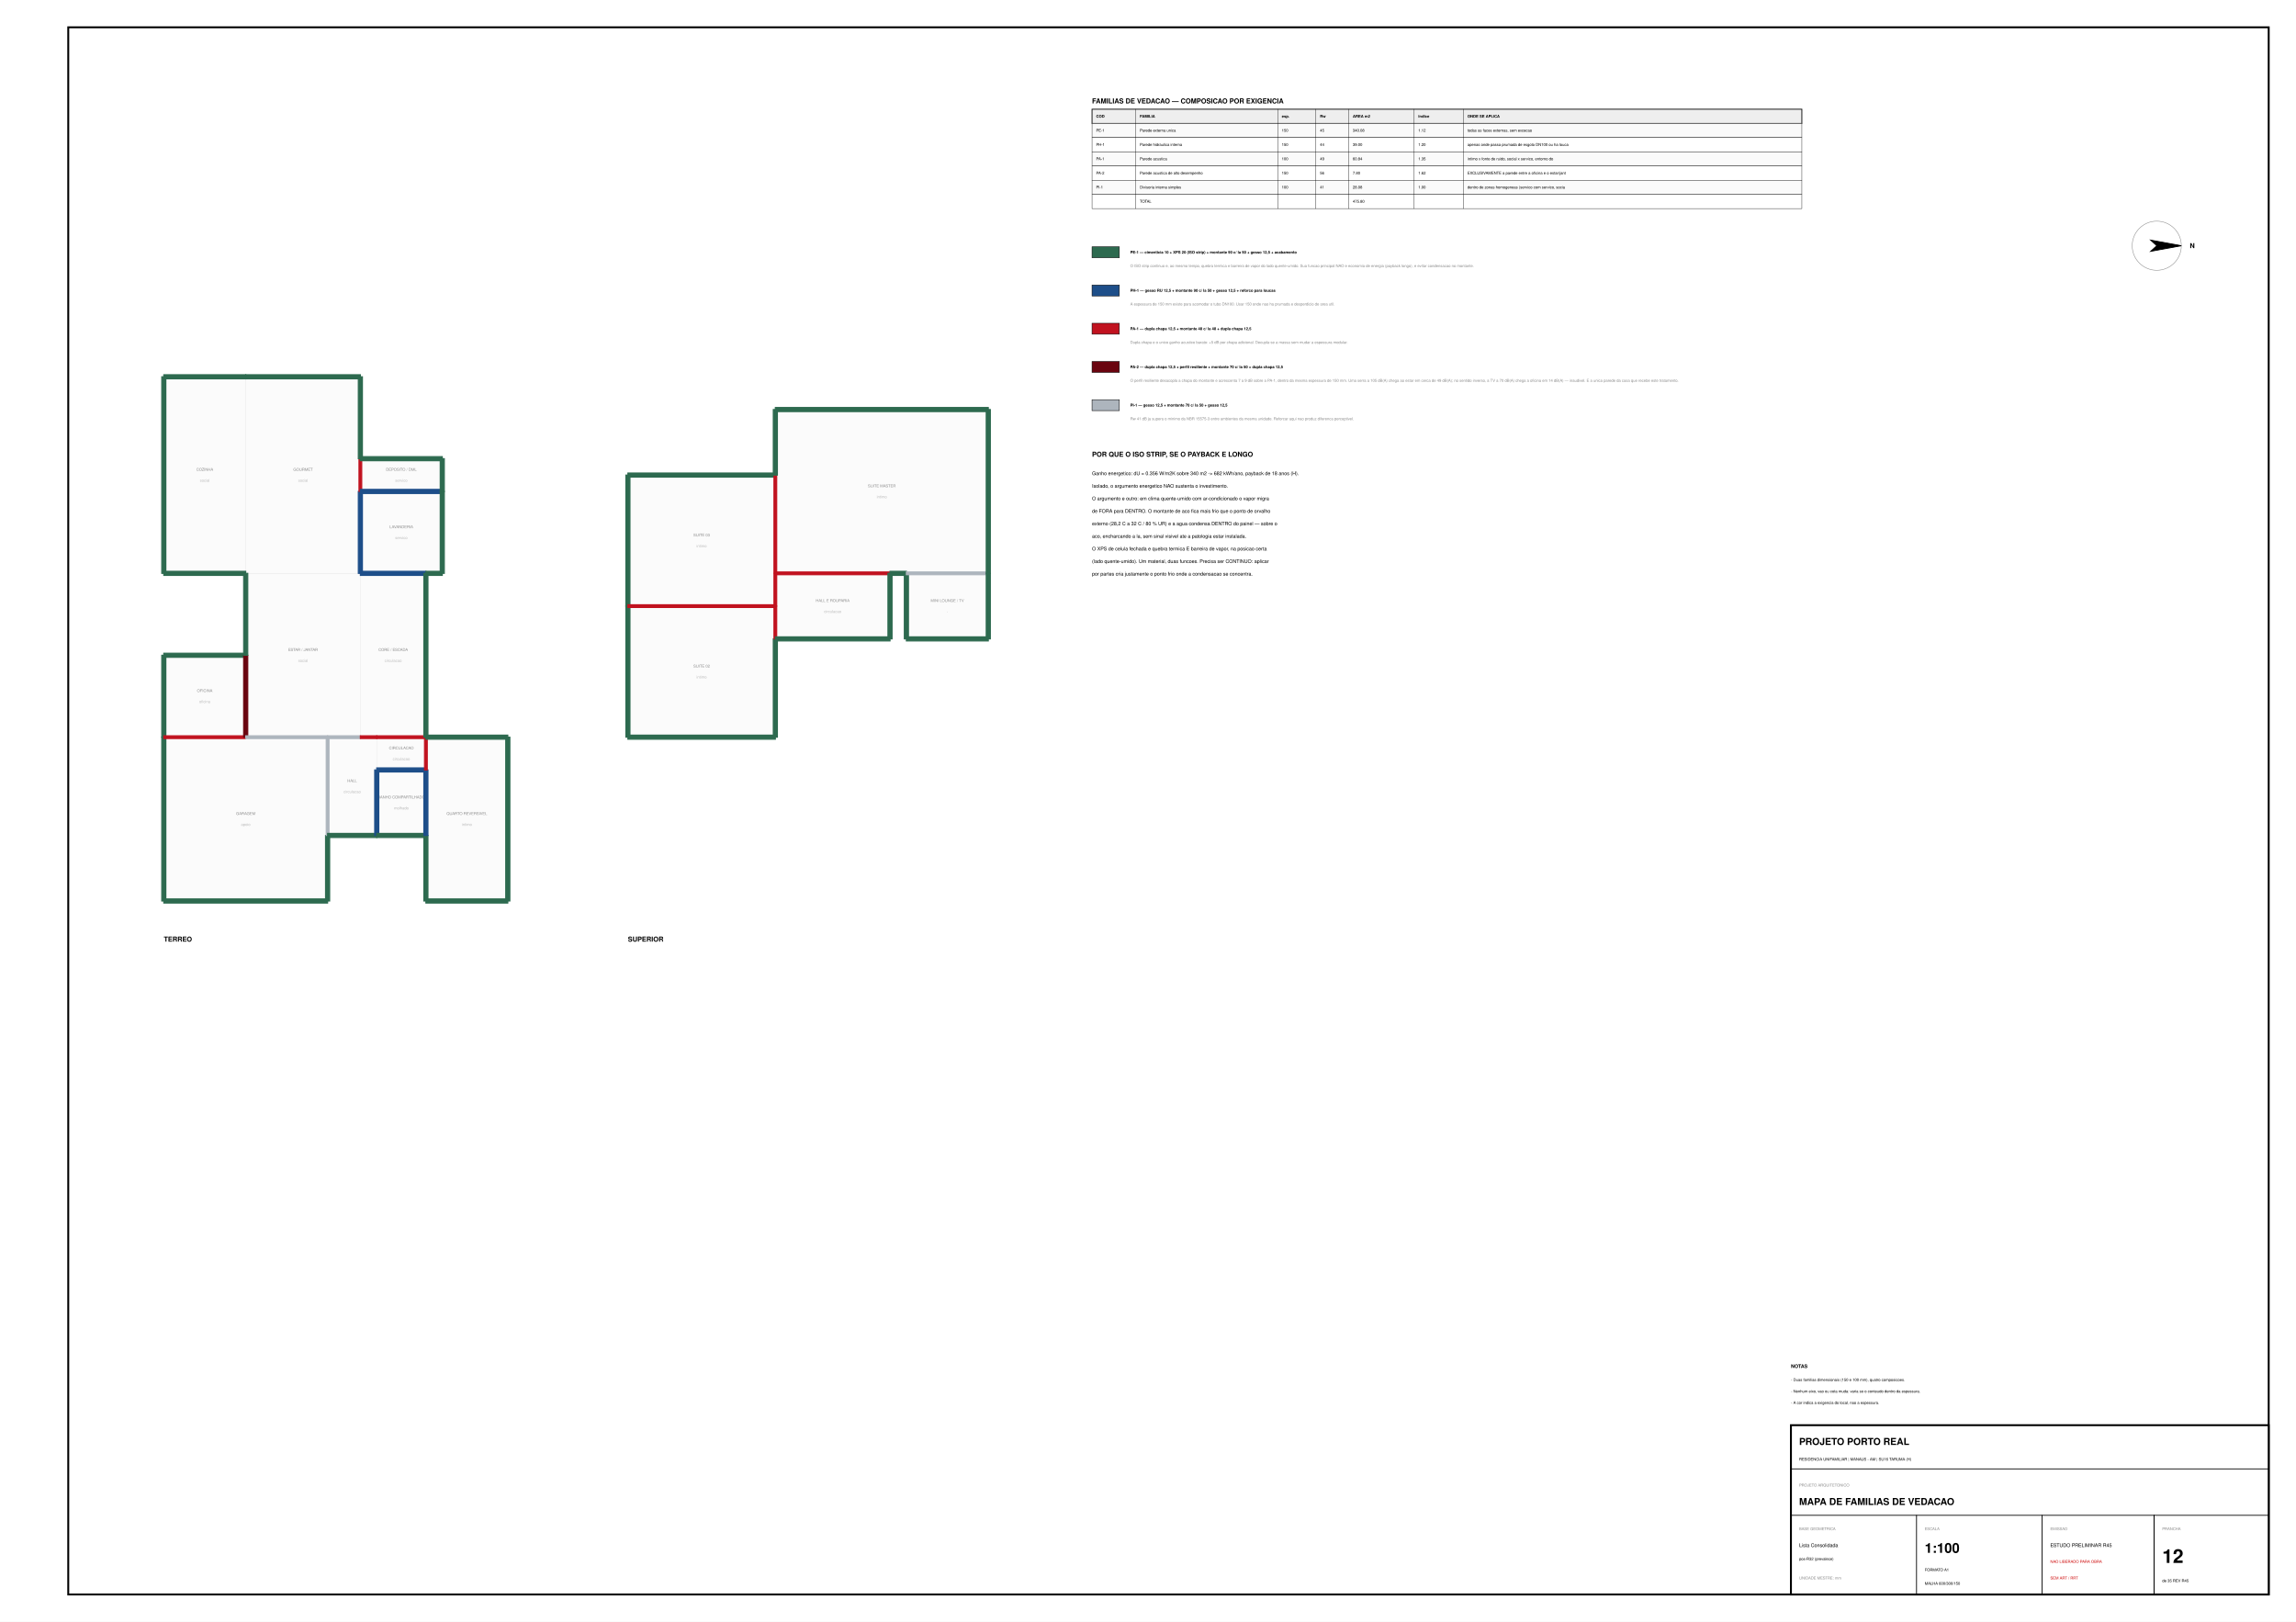
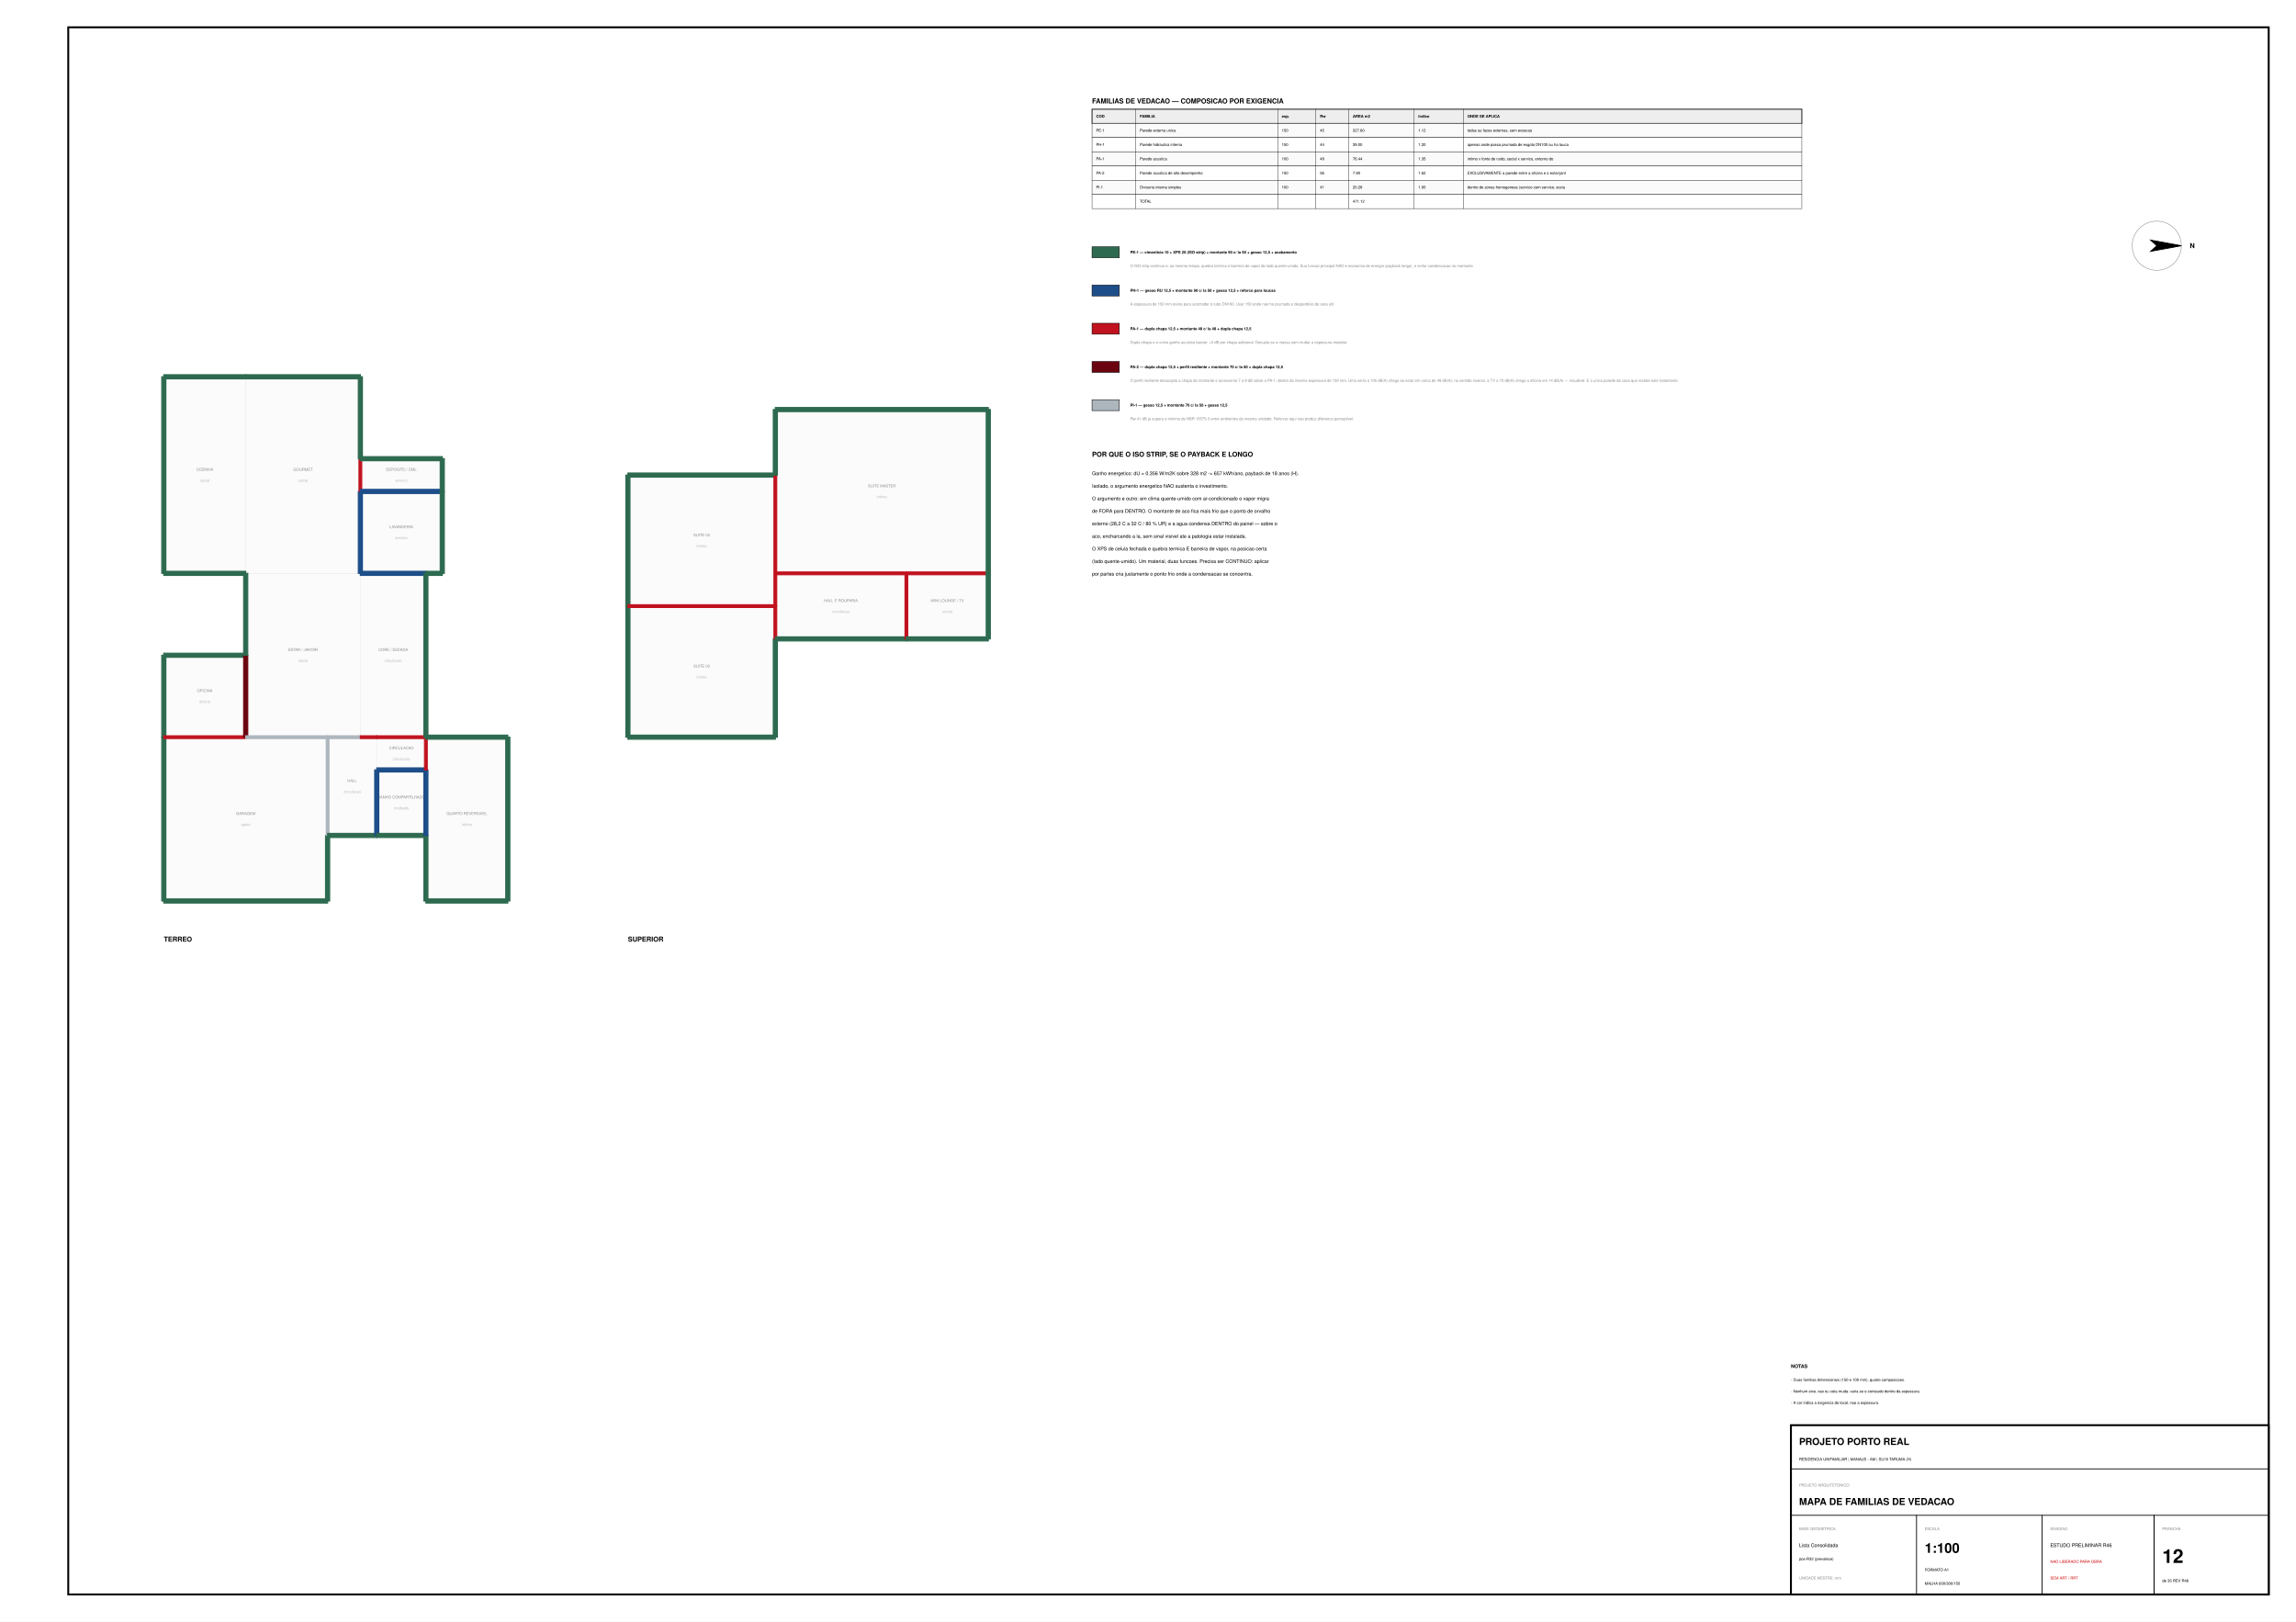
<svg xmlns="http://www.w3.org/2000/svg" version="1.1" width="841mm" height="594mm" viewBox="0 0 841 594">
  <rect width="841" height="594" fill="#ffffff" />
  <defs>
    <clipPath id="rec1">
      <rect x="25.00" y="10.00" width="806.00" height="574.00" />
    </clipPath>
  </defs>
  <g data-tipo="moldura">
    <rect x="25.0" y="10" width="806.00" height="574.00" fill="none" stroke="#000" stroke-width="0.7" />
  </g>
-   <g data-tipo="carimbo" data-cod="12" data-rev="R45">
+   <g data-tipo="carimbo" data-cod="12" data-rev="R46">
    <polygon points="656.000,522.000 831.000,522.000 831.000,584.000 656.000,584.000" stroke="#000000" stroke-width="0.7" fill="#fff" stroke-linejoin="miter" />
    <text x="659.000" y="528.000" font-family="Helvetica, Arial, sans-serif" font-size="3.50" font-weight="bold" fill="#000000" text-anchor="start" dominant-baseline="middle">PROJETO PORTO REAL</text>
    <text x="659.000" y="534.500" font-family="Helvetica, Arial, sans-serif" font-size="1.40" font-weight="normal" fill="#000000" text-anchor="start" dominant-baseline="middle">RESIDENCIA UNIFAMILIAR  |  MANAUS - AM  |  SU16 TARUMA (H)</text>
    <line x1="656.000" y1="538.000" x2="831.000" y2="538.000" stroke="#000000" stroke-width="0.3" fill="none" stroke-linecap="round" />
    <text x="659.000" y="544.000" font-family="Helvetica, Arial, sans-serif" font-size="1.40" font-weight="normal" fill="#8a8a8a" text-anchor="start" dominant-baseline="middle">PROJETO ARQUITETONICO</text>
    <text x="659.000" y="550.000" font-family="Helvetica, Arial, sans-serif" font-size="3.50" font-weight="bold" fill="#000000" text-anchor="start" dominant-baseline="middle">MAPA DE FAMILIAS DE VEDACAO</text>
    <line x1="656.000" y1="555.000" x2="831.000" y2="555.000" stroke="#000000" stroke-width="0.3" fill="none" stroke-linecap="round" />
    <line x1="702.000" y1="555.000" x2="702.000" y2="584.000" stroke="#000000" stroke-width="0.3" fill="none" stroke-linecap="round" />
    <line x1="748.000" y1="555.000" x2="748.000" y2="584.000" stroke="#000000" stroke-width="0.3" fill="none" stroke-linecap="round" />
    <line x1="789.000" y1="555.000" x2="789.000" y2="584.000" stroke="#000000" stroke-width="0.3" fill="none" stroke-linecap="round" />
    <line x1="789.000" y1="555.000" x2="789.000" y2="584.000" stroke="#000000" stroke-width="0.3" fill="none" stroke-linecap="round" />
    <text x="659.000" y="560.000" font-family="Helvetica, Arial, sans-serif" font-size="1.40" font-weight="normal" fill="#8a8a8a" text-anchor="start" dominant-baseline="middle">BASE GEOMETRICA</text>
    <text x="659.000" y="566.000" font-family="Helvetica, Arial, sans-serif" font-size="1.80" font-weight="normal" fill="#000000" text-anchor="start" dominant-baseline="middle">Lista Consolidada</text>
    <text x="659.000" y="571.000" font-family="Helvetica, Arial, sans-serif" font-size="1.40" font-weight="normal" fill="#000000" text-anchor="start" dominant-baseline="middle">pos-R32 (prevalece)</text>
    <text x="659.000" y="578.000" font-family="Helvetica, Arial, sans-serif" font-size="1.40" font-weight="normal" fill="#8a8a8a" text-anchor="start" dominant-baseline="middle">UNIDADE MESTRE: mm</text>
    <text x="705.000" y="560.000" font-family="Helvetica, Arial, sans-serif" font-size="1.40" font-weight="normal" fill="#8a8a8a" text-anchor="start" dominant-baseline="middle">ESCALA</text>
    <text x="705.000" y="567.000" font-family="Helvetica, Arial, sans-serif" font-size="5.00" font-weight="bold" fill="#000000" text-anchor="start" dominant-baseline="middle">1:100</text>
    <text x="705.000" y="575.000" font-family="Helvetica, Arial, sans-serif" font-size="1.40" font-weight="normal" fill="#000000" text-anchor="start" dominant-baseline="middle">FORMATO A1</text>
    <text x="705.000" y="580.000" font-family="Helvetica, Arial, sans-serif" font-size="1.40" font-weight="normal" fill="#000000" text-anchor="start" dominant-baseline="middle">MALHA 600/300/150</text>
    <text x="751.000" y="560.000" font-family="Helvetica, Arial, sans-serif" font-size="1.40" font-weight="normal" fill="#8a8a8a" text-anchor="start" dominant-baseline="middle">EMISSAO</text>
-     <text x="751.000" y="566.000" font-family="Helvetica, Arial, sans-serif" font-size="1.80" font-weight="normal" fill="#000000" text-anchor="start" dominant-baseline="middle">ESTUDO PRELIMINAR  R45</text>
+     <text x="751.000" y="566.000" font-family="Helvetica, Arial, sans-serif" font-size="1.80" font-weight="normal" fill="#000000" text-anchor="start" dominant-baseline="middle">ESTUDO PRELIMINAR  R46</text>
    <text x="751.000" y="572.000" font-family="Helvetica, Arial, sans-serif" font-size="1.40" font-weight="normal" fill="#c00" text-anchor="start" dominant-baseline="middle">NAO LIBERADO PARA OBRA</text>
    <text x="751.000" y="578.000" font-family="Helvetica, Arial, sans-serif" font-size="1.40" font-weight="normal" fill="#c00" text-anchor="start" dominant-baseline="middle">SEM ART / RRT</text>
    <text x="792.000" y="560.000" font-family="Helvetica, Arial, sans-serif" font-size="1.40" font-weight="normal" fill="#8a8a8a" text-anchor="start" dominant-baseline="middle">PRANCHA</text>
    <text x="792.000" y="570.000" font-family="Helvetica, Arial, sans-serif" font-size="7.00" font-weight="bold" fill="#000000" text-anchor="start" dominant-baseline="middle">12</text>
-     <text x="792.000" y="579.000" font-family="Helvetica, Arial, sans-serif" font-size="1.40" font-weight="normal" fill="#000000" text-anchor="start" dominant-baseline="middle">de 35   REV R45</text>
+     <text x="792.000" y="579.000" font-family="Helvetica, Arial, sans-serif" font-size="1.40" font-weight="normal" fill="#000000" text-anchor="start" dominant-baseline="middle">de 35   REV R46</text>
  </g>
  <g data-tipo="notas">
    <text x="656.000" y="500.400" font-family="Helvetica, Arial, sans-serif" font-size="1.80" font-weight="bold" fill="#000000" text-anchor="start" dominant-baseline="middle">NOTAS</text>
    <text x="656.000" y="505.400" font-family="Helvetica, Arial, sans-serif" font-size="1.40" font-weight="normal" fill="#000000" text-anchor="start" dominant-baseline="middle">- Duas familias dimensionais (150 e 100 mm), quatro composicoes.</text>
    <text x="656.000" y="509.600" font-family="Helvetica, Arial, sans-serif" font-size="1.40" font-weight="normal" fill="#000000" text-anchor="start" dominant-baseline="middle">- Nenhum eixo, vao ou cota muda: varia so o conteudo dentro da espessura.</text>
    <text x="656.000" y="513.800" font-family="Helvetica, Arial, sans-serif" font-size="1.40" font-weight="normal" fill="#000000" text-anchor="start" dominant-baseline="middle">- A cor indica a exigencia do local, nao a espessura.</text>
  </g>
  <g clip-path="url(#rec1)" data-tipo="recorte">
    <polygon points="60.000,330.000 120.000,330.000 120.000,270.000 60.000,270.000" stroke="#e8e8e8" stroke-width="0.13" fill="#fbfbfb" stroke-linejoin="miter" />
    <text x="90.000" y="298.000" font-family="Helvetica, Arial, sans-serif" font-size="1.40" font-weight="normal" fill="#8a8a8a" text-anchor="middle" dominant-baseline="middle">GARAGEM</text>
    <text x="90.000" y="302.000" font-family="Helvetica, Arial, sans-serif" font-size="1.40" font-weight="normal" fill="#bbb" text-anchor="middle" dominant-baseline="middle">apoio</text>
    <polygon points="120.000,306.000 138.000,306.000 138.000,270.000 120.000,270.000" stroke="#e8e8e8" stroke-width="0.13" fill="#fbfbfb" stroke-linejoin="miter" />
    <text x="129.000" y="286.000" font-family="Helvetica, Arial, sans-serif" font-size="1.40" font-weight="normal" fill="#8a8a8a" text-anchor="middle" dominant-baseline="middle">HALL</text>
    <text x="129.000" y="290.000" font-family="Helvetica, Arial, sans-serif" font-size="1.40" font-weight="normal" fill="#bbb" text-anchor="middle" dominant-baseline="middle">circulacao</text>
    <polygon points="138.000,306.000 156.000,306.000 156.000,282.000 138.000,282.000" stroke="#e8e8e8" stroke-width="0.13" fill="#fbfbfb" stroke-linejoin="miter" />
    <text x="147.000" y="292.000" font-family="Helvetica, Arial, sans-serif" font-size="1.40" font-weight="normal" fill="#8a8a8a" text-anchor="middle" dominant-baseline="middle">BANHO COMPARTILHADO</text>
    <text x="147.000" y="296.000" font-family="Helvetica, Arial, sans-serif" font-size="1.40" font-weight="normal" fill="#bbb" text-anchor="middle" dominant-baseline="middle">molhado</text>
    <polygon points="138.000,282.000 156.000,282.000 156.000,270.000 138.000,270.000" stroke="#e8e8e8" stroke-width="0.13" fill="#fbfbfb" stroke-linejoin="miter" />
    <text x="147.000" y="274.000" font-family="Helvetica, Arial, sans-serif" font-size="1.40" font-weight="normal" fill="#8a8a8a" text-anchor="middle" dominant-baseline="middle">CIRCULACAO</text>
    <text x="147.000" y="278.000" font-family="Helvetica, Arial, sans-serif" font-size="1.40" font-weight="normal" fill="#bbb" text-anchor="middle" dominant-baseline="middle">circulacao</text>
    <polygon points="156.000,330.000 186.000,330.000 186.000,270.000 156.000,270.000" stroke="#e8e8e8" stroke-width="0.13" fill="#fbfbfb" stroke-linejoin="miter" />
    <text x="171.000" y="298.000" font-family="Helvetica, Arial, sans-serif" font-size="1.40" font-weight="normal" fill="#8a8a8a" text-anchor="middle" dominant-baseline="middle">QUARTO REVERSIVEL</text>
    <text x="171.000" y="302.000" font-family="Helvetica, Arial, sans-serif" font-size="1.40" font-weight="normal" fill="#bbb" text-anchor="middle" dominant-baseline="middle">intimo</text>
    <polygon points="60.000,270.000 90.000,270.000 90.000,240.000 60.000,240.000" stroke="#e8e8e8" stroke-width="0.13" fill="#fbfbfb" stroke-linejoin="miter" />
    <text x="75.000" y="253.000" font-family="Helvetica, Arial, sans-serif" font-size="1.40" font-weight="normal" fill="#8a8a8a" text-anchor="middle" dominant-baseline="middle">OFICINA</text>
    <text x="75.000" y="257.000" font-family="Helvetica, Arial, sans-serif" font-size="1.40" font-weight="normal" fill="#bbb" text-anchor="middle" dominant-baseline="middle">oficina</text>
    <polygon points="90.000,270.000 132.000,270.000 132.000,210.000 90.000,210.000" stroke="#e8e8e8" stroke-width="0.13" fill="#fbfbfb" stroke-linejoin="miter" />
    <text x="111.000" y="238.000" font-family="Helvetica, Arial, sans-serif" font-size="1.40" font-weight="normal" fill="#8a8a8a" text-anchor="middle" dominant-baseline="middle">ESTAR / JANTAR</text>
    <text x="111.000" y="242.000" font-family="Helvetica, Arial, sans-serif" font-size="1.40" font-weight="normal" fill="#bbb" text-anchor="middle" dominant-baseline="middle">social</text>
    <polygon points="132.000,270.000 156.000,270.000 156.000,210.000 132.000,210.000" stroke="#e8e8e8" stroke-width="0.13" fill="#fbfbfb" stroke-linejoin="miter" />
    <text x="144.000" y="238.000" font-family="Helvetica, Arial, sans-serif" font-size="1.40" font-weight="normal" fill="#8a8a8a" text-anchor="middle" dominant-baseline="middle">CORE / ESCADA</text>
    <text x="144.000" y="242.000" font-family="Helvetica, Arial, sans-serif" font-size="1.40" font-weight="normal" fill="#bbb" text-anchor="middle" dominant-baseline="middle">circulacao</text>
    <polygon points="60.000,210.000 90.000,210.000 90.000,138.000 60.000,138.000" stroke="#e8e8e8" stroke-width="0.13" fill="#fbfbfb" stroke-linejoin="miter" />
    <text x="75.000" y="172.000" font-family="Helvetica, Arial, sans-serif" font-size="1.40" font-weight="normal" fill="#8a8a8a" text-anchor="middle" dominant-baseline="middle">COZINHA</text>
    <text x="75.000" y="176.000" font-family="Helvetica, Arial, sans-serif" font-size="1.40" font-weight="normal" fill="#bbb" text-anchor="middle" dominant-baseline="middle">social</text>
    <polygon points="90.000,210.000 132.000,210.000 132.000,138.000 90.000,138.000" stroke="#e8e8e8" stroke-width="0.13" fill="#fbfbfb" stroke-linejoin="miter" />
    <text x="111.000" y="172.000" font-family="Helvetica, Arial, sans-serif" font-size="1.40" font-weight="normal" fill="#8a8a8a" text-anchor="middle" dominant-baseline="middle">GOURMET</text>
    <text x="111.000" y="176.000" font-family="Helvetica, Arial, sans-serif" font-size="1.40" font-weight="normal" fill="#bbb" text-anchor="middle" dominant-baseline="middle">social</text>
    <polygon points="132.000,210.000 162.000,210.000 162.000,180.000 132.000,180.000" stroke="#e8e8e8" stroke-width="0.13" fill="#fbfbfb" stroke-linejoin="miter" />
    <text x="147.000" y="193.000" font-family="Helvetica, Arial, sans-serif" font-size="1.40" font-weight="normal" fill="#8a8a8a" text-anchor="middle" dominant-baseline="middle">LAVANDERIA</text>
    <text x="147.000" y="197.000" font-family="Helvetica, Arial, sans-serif" font-size="1.40" font-weight="normal" fill="#bbb" text-anchor="middle" dominant-baseline="middle">servico</text>
    <polygon points="132.000,180.000 162.000,180.000 162.000,168.000 132.000,168.000" stroke="#e8e8e8" stroke-width="0.13" fill="#fbfbfb" stroke-linejoin="miter" />
    <text x="147.000" y="172.000" font-family="Helvetica, Arial, sans-serif" font-size="1.40" font-weight="normal" fill="#8a8a8a" text-anchor="middle" dominant-baseline="middle">DEPOSITO / DML</text>
    <text x="147.000" y="176.000" font-family="Helvetica, Arial, sans-serif" font-size="1.40" font-weight="normal" fill="#bbb" text-anchor="middle" dominant-baseline="middle">servico</text>
    <polygon points="59.250,330.000 60.750,330.000 60.750,270.000 59.250,270.000" stroke="#2d6a4f" stroke-width="0.4" fill="#2d6a4f" stroke-linejoin="miter" />
    <polygon points="59.250,270.000 60.750,270.000 60.750,240.000 59.250,240.000" stroke="#2d6a4f" stroke-width="0.4" fill="#2d6a4f" stroke-linejoin="miter" />
    <polygon points="59.250,210.000 60.750,210.000 60.750,138.000 59.250,138.000" stroke="#2d6a4f" stroke-width="0.4" fill="#2d6a4f" stroke-linejoin="miter" />
    <polygon points="60.000,330.750 120.000,330.750 120.000,329.250 60.000,329.250" stroke="#2d6a4f" stroke-width="0.4" fill="#2d6a4f" stroke-linejoin="miter" />
    <polygon points="60.000,270.500 90.000,270.500 90.000,269.500 60.000,269.500" stroke="#c1121f" stroke-width="0.4" fill="#c1121f" stroke-linejoin="miter" />
    <polygon points="60.000,240.750 90.000,240.750 90.000,239.250 60.000,239.250" stroke="#2d6a4f" stroke-width="0.4" fill="#2d6a4f" stroke-linejoin="miter" />
    <polygon points="60.000,210.750 90.000,210.750 90.000,209.250 60.000,209.250" stroke="#2d6a4f" stroke-width="0.4" fill="#2d6a4f" stroke-linejoin="miter" />
    <polygon points="60.000,138.750 90.000,138.750 90.000,137.250 60.000,137.250" stroke="#2d6a4f" stroke-width="0.4" fill="#2d6a4f" stroke-linejoin="miter" />
    <polygon points="89.250,270.000 90.750,270.000 90.750,240.000 89.250,240.000" stroke="#6a040f" stroke-width="0.4" fill="#6a040f" stroke-linejoin="miter" />
    <polygon points="89.250,240.000 90.750,240.000 90.750,210.000 89.250,210.000" stroke="#2d6a4f" stroke-width="0.4" fill="#2d6a4f" stroke-linejoin="miter" />
    <polygon points="90.000,270.500 120.000,270.500 120.000,269.500 90.000,269.500" stroke="#adb5bd" stroke-width="0.4" fill="#adb5bd" stroke-linejoin="miter" />
    <polygon points="90.000,138.750 132.000,138.750 132.000,137.250 90.000,137.250" stroke="#2d6a4f" stroke-width="0.4" fill="#2d6a4f" stroke-linejoin="miter" />
    <polygon points="119.250,330.000 120.750,330.000 120.750,306.000 119.250,306.000" stroke="#2d6a4f" stroke-width="0.4" fill="#2d6a4f" stroke-linejoin="miter" />
    <polygon points="119.500,306.000 120.500,306.000 120.500,270.000 119.500,270.000" stroke="#adb5bd" stroke-width="0.4" fill="#adb5bd" stroke-linejoin="miter" />
    <polygon points="120.000,306.750 138.000,306.750 138.000,305.250 120.000,305.250" stroke="#2d6a4f" stroke-width="0.4" fill="#2d6a4f" stroke-linejoin="miter" />
    <polygon points="120.000,270.500 132.000,270.500 132.000,269.500 120.000,269.500" stroke="#adb5bd" stroke-width="0.4" fill="#adb5bd" stroke-linejoin="miter" />
    <polygon points="131.250,210.000 132.750,210.000 132.750,180.000 131.250,180.000" stroke="#1d4e89" stroke-width="0.4" fill="#1d4e89" stroke-linejoin="miter" />
    <polygon points="131.500,180.000 132.500,180.000 132.500,168.000 131.500,168.000" stroke="#c1121f" stroke-width="0.4" fill="#c1121f" stroke-linejoin="miter" />
    <polygon points="131.250,168.000 132.750,168.000 132.750,138.000 131.250,138.000" stroke="#2d6a4f" stroke-width="0.4" fill="#2d6a4f" stroke-linejoin="miter" />
    <polygon points="137.250,306.000 138.750,306.000 138.750,282.000 137.250,282.000" stroke="#1d4e89" stroke-width="0.4" fill="#1d4e89" stroke-linejoin="miter" />
    <polygon points="132.000,270.500 138.000,270.500 138.000,269.500 132.000,269.500" stroke="#c1121f" stroke-width="0.4" fill="#c1121f" stroke-linejoin="miter" />
    <polygon points="132.000,210.750 156.000,210.750 156.000,209.250 132.000,209.250" stroke="#1d4e89" stroke-width="0.4" fill="#1d4e89" stroke-linejoin="miter" />
    <polygon points="132.000,180.750 162.000,180.750 162.000,179.250 132.000,179.250" stroke="#1d4e89" stroke-width="0.4" fill="#1d4e89" stroke-linejoin="miter" />
    <polygon points="132.000,168.750 162.000,168.750 162.000,167.250 132.000,167.250" stroke="#2d6a4f" stroke-width="0.4" fill="#2d6a4f" stroke-linejoin="miter" />
    <polygon points="138.000,306.750 156.000,306.750 156.000,305.250 138.000,305.250" stroke="#2d6a4f" stroke-width="0.4" fill="#2d6a4f" stroke-linejoin="miter" />
    <polygon points="138.000,282.750 156.000,282.750 156.000,281.250 138.000,281.250" stroke="#1d4e89" stroke-width="0.4" fill="#1d4e89" stroke-linejoin="miter" />
    <polygon points="138.000,270.500 156.000,270.500 156.000,269.500 138.000,269.500" stroke="#c1121f" stroke-width="0.4" fill="#c1121f" stroke-linejoin="miter" />
    <polygon points="155.250,330.000 156.750,330.000 156.750,306.000 155.250,306.000" stroke="#2d6a4f" stroke-width="0.4" fill="#2d6a4f" stroke-linejoin="miter" />
    <polygon points="155.250,306.000 156.750,306.000 156.750,282.000 155.250,282.000" stroke="#1d4e89" stroke-width="0.4" fill="#1d4e89" stroke-linejoin="miter" />
    <polygon points="155.500,282.000 156.500,282.000 156.500,270.000 155.500,270.000" stroke="#c1121f" stroke-width="0.4" fill="#c1121f" stroke-linejoin="miter" />
    <polygon points="155.250,270.000 156.750,270.000 156.750,210.000 155.250,210.000" stroke="#2d6a4f" stroke-width="0.4" fill="#2d6a4f" stroke-linejoin="miter" />
    <polygon points="156.000,330.750 186.000,330.750 186.000,329.250 156.000,329.250" stroke="#2d6a4f" stroke-width="0.4" fill="#2d6a4f" stroke-linejoin="miter" />
    <polygon points="156.000,270.750 186.000,270.750 186.000,269.250 156.000,269.250" stroke="#2d6a4f" stroke-width="0.4" fill="#2d6a4f" stroke-linejoin="miter" />
    <polygon points="156.000,210.750 162.000,210.750 162.000,209.250 156.000,209.250" stroke="#2d6a4f" stroke-width="0.4" fill="#2d6a4f" stroke-linejoin="miter" />
    <polygon points="161.250,210.000 162.750,210.000 162.750,180.000 161.250,180.000" stroke="#2d6a4f" stroke-width="0.4" fill="#2d6a4f" stroke-linejoin="miter" />
    <polygon points="161.250,180.000 162.750,180.000 162.750,168.000 161.250,168.000" stroke="#2d6a4f" stroke-width="0.4" fill="#2d6a4f" stroke-linejoin="miter" />
    <polygon points="185.250,330.000 186.750,330.000 186.750,270.000 185.250,270.000" stroke="#2d6a4f" stroke-width="0.4" fill="#2d6a4f" stroke-linejoin="miter" />
    <text x="60.000" y="344.000" font-family="Helvetica, Arial, sans-serif" font-size="2.50" font-weight="bold" fill="#000000" text-anchor="start" dominant-baseline="middle">TERREO</text>
    <polygon points="230.000,270.000 284.000,270.000 284.000,222.000 230.000,222.000" stroke="#e8e8e8" stroke-width="0.13" fill="#fbfbfb" stroke-linejoin="miter" />
    <text x="257.000" y="244.000" font-family="Helvetica, Arial, sans-serif" font-size="1.40" font-weight="normal" fill="#8a8a8a" text-anchor="middle" dominant-baseline="middle">SUITE 02</text>
    <text x="257.000" y="248.000" font-family="Helvetica, Arial, sans-serif" font-size="1.40" font-weight="normal" fill="#bbb" text-anchor="middle" dominant-baseline="middle">intimo</text>
    <polygon points="230.000,222.000 284.000,222.000 284.000,174.000 230.000,174.000" stroke="#e8e8e8" stroke-width="0.13" fill="#fbfbfb" stroke-linejoin="miter" />
    <text x="257.000" y="196.000" font-family="Helvetica, Arial, sans-serif" font-size="1.40" font-weight="normal" fill="#8a8a8a" text-anchor="middle" dominant-baseline="middle">SUITE 03</text>
    <text x="257.000" y="200.000" font-family="Helvetica, Arial, sans-serif" font-size="1.40" font-weight="normal" fill="#bbb" text-anchor="middle" dominant-baseline="middle">intimo</text>
-     <polygon points="284.000,234.000 326.000,234.000 326.000,210.000 284.000,210.000" stroke="#e8e8e8" stroke-width="0.13" fill="#fbfbfb" stroke-linejoin="miter" />
-     <text x="305.000" y="220.000" font-family="Helvetica, Arial, sans-serif" font-size="1.40" font-weight="normal" fill="#8a8a8a" text-anchor="middle" dominant-baseline="middle">HALL E ROUPARIA</text>
-     <text x="305.000" y="224.000" font-family="Helvetica, Arial, sans-serif" font-size="1.40" font-weight="normal" fill="#bbb" text-anchor="middle" dominant-baseline="middle">circulacao</text>
+     <polygon points="284.000,234.000 332.000,234.000 332.000,210.000 284.000,210.000" stroke="#e8e8e8" stroke-width="0.13" fill="#fbfbfb" stroke-linejoin="miter" />
+     <text x="308.000" y="220.000" font-family="Helvetica, Arial, sans-serif" font-size="1.40" font-weight="normal" fill="#8a8a8a" text-anchor="middle" dominant-baseline="middle">HALL E ROUPARIA</text>
+     <text x="308.000" y="224.000" font-family="Helvetica, Arial, sans-serif" font-size="1.40" font-weight="normal" fill="#bbb" text-anchor="middle" dominant-baseline="middle">circulacao</text>
    <polygon points="332.000,234.000 362.000,234.000 362.000,210.000 332.000,210.000" stroke="#e8e8e8" stroke-width="0.13" fill="#fbfbfb" stroke-linejoin="miter" />
    <text x="347.000" y="220.000" font-family="Helvetica, Arial, sans-serif" font-size="1.40" font-weight="normal" fill="#8a8a8a" text-anchor="middle" dominant-baseline="middle">MINI LOUNGE / TV</text>
-     <text x="347.000" y="224.000" font-family="Helvetica, Arial, sans-serif" font-size="1.40" font-weight="normal" fill="#bbb" text-anchor="middle" dominant-baseline="middle">-</text>
+     <text x="347.000" y="224.000" font-family="Helvetica, Arial, sans-serif" font-size="1.40" font-weight="normal" fill="#bbb" text-anchor="middle" dominant-baseline="middle">social</text>
    <polygon points="284.000,210.000 362.000,210.000 362.000,150.000 284.000,150.000" stroke="#e8e8e8" stroke-width="0.13" fill="#fbfbfb" stroke-linejoin="miter" />
    <text x="323.000" y="178.000" font-family="Helvetica, Arial, sans-serif" font-size="1.40" font-weight="normal" fill="#8a8a8a" text-anchor="middle" dominant-baseline="middle">SUITE MASTER</text>
    <text x="323.000" y="182.000" font-family="Helvetica, Arial, sans-serif" font-size="1.40" font-weight="normal" fill="#bbb" text-anchor="middle" dominant-baseline="middle">intimo</text>
    <polygon points="229.250,270.000 230.750,270.000 230.750,222.000 229.250,222.000" stroke="#2d6a4f" stroke-width="0.4" fill="#2d6a4f" stroke-linejoin="miter" />
    <polygon points="229.250,222.000 230.750,222.000 230.750,174.000 229.250,174.000" stroke="#2d6a4f" stroke-width="0.4" fill="#2d6a4f" stroke-linejoin="miter" />
    <polygon points="230.000,270.750 284.000,270.750 284.000,269.250 230.000,269.250" stroke="#2d6a4f" stroke-width="0.4" fill="#2d6a4f" stroke-linejoin="miter" />
    <polygon points="230.000,222.500 284.000,222.500 284.000,221.500 230.000,221.500" stroke="#c1121f" stroke-width="0.4" fill="#c1121f" stroke-linejoin="miter" />
    <polygon points="230.000,174.750 284.000,174.750 284.000,173.250 230.000,173.250" stroke="#2d6a4f" stroke-width="0.4" fill="#2d6a4f" stroke-linejoin="miter" />
    <polygon points="283.250,270.000 284.750,270.000 284.750,234.000 283.250,234.000" stroke="#2d6a4f" stroke-width="0.4" fill="#2d6a4f" stroke-linejoin="miter" />
    <polygon points="283.500,234.000 284.500,234.000 284.500,222.000 283.500,222.000" stroke="#c1121f" stroke-width="0.4" fill="#c1121f" stroke-linejoin="miter" />
    <polygon points="283.500,222.000 284.500,222.000 284.500,210.000 283.500,210.000" stroke="#c1121f" stroke-width="0.4" fill="#c1121f" stroke-linejoin="miter" />
    <polygon points="283.500,210.000 284.500,210.000 284.500,174.000 283.500,174.000" stroke="#c1121f" stroke-width="0.4" fill="#c1121f" stroke-linejoin="miter" />
    <polygon points="283.250,174.000 284.750,174.000 284.750,150.000 283.250,150.000" stroke="#2d6a4f" stroke-width="0.4" fill="#2d6a4f" stroke-linejoin="miter" />
-     <polygon points="284.000,234.750 326.000,234.750 326.000,233.250 284.000,233.250" stroke="#2d6a4f" stroke-width="0.4" fill="#2d6a4f" stroke-linejoin="miter" />
-     <polygon points="284.000,210.500 326.000,210.500 326.000,209.500 284.000,209.500" stroke="#c1121f" stroke-width="0.4" fill="#c1121f" stroke-linejoin="miter" />
+     <polygon points="284.000,234.750 332.000,234.750 332.000,233.250 284.000,233.250" stroke="#2d6a4f" stroke-width="0.4" fill="#2d6a4f" stroke-linejoin="miter" />
+     <polygon points="284.000,210.500 332.000,210.500 332.000,209.500 284.000,209.500" stroke="#c1121f" stroke-width="0.4" fill="#c1121f" stroke-linejoin="miter" />
    <polygon points="284.000,150.750 362.000,150.750 362.000,149.250 284.000,149.250" stroke="#2d6a4f" stroke-width="0.4" fill="#2d6a4f" stroke-linejoin="miter" />
-     <polygon points="325.250,234.000 326.750,234.000 326.750,210.000 325.250,210.000" stroke="#2d6a4f" stroke-width="0.4" fill="#2d6a4f" stroke-linejoin="miter" />
-     <polygon points="331.250,234.000 332.750,234.000 332.750,210.000 331.250,210.000" stroke="#2d6a4f" stroke-width="0.4" fill="#2d6a4f" stroke-linejoin="miter" />
-     <polygon points="326.000,210.750 332.000,210.750 332.000,209.250 326.000,209.250" stroke="#2d6a4f" stroke-width="0.4" fill="#2d6a4f" stroke-linejoin="miter" />
+     <polygon points="331.500,234.000 332.500,234.000 332.500,210.000 331.500,210.000" stroke="#c1121f" stroke-width="0.4" fill="#c1121f" stroke-linejoin="miter" />
    <polygon points="332.000,234.750 362.000,234.750 362.000,233.250 332.000,233.250" stroke="#2d6a4f" stroke-width="0.4" fill="#2d6a4f" stroke-linejoin="miter" />
-     <polygon points="332.000,210.500 362.000,210.500 362.000,209.500 332.000,209.500" stroke="#adb5bd" stroke-width="0.4" fill="#adb5bd" stroke-linejoin="miter" />
+     <polygon points="332.000,210.500 362.000,210.500 362.000,209.500 332.000,209.500" stroke="#c1121f" stroke-width="0.4" fill="#c1121f" stroke-linejoin="miter" />
    <polygon points="361.250,234.000 362.750,234.000 362.750,210.000 361.250,210.000" stroke="#2d6a4f" stroke-width="0.4" fill="#2d6a4f" stroke-linejoin="miter" />
    <polygon points="361.250,210.000 362.750,210.000 362.750,150.000 361.250,150.000" stroke="#2d6a4f" stroke-width="0.4" fill="#2d6a4f" stroke-linejoin="miter" />
    <text x="230.000" y="344.000" font-family="Helvetica, Arial, sans-serif" font-size="2.50" font-weight="bold" fill="#000000" text-anchor="start" dominant-baseline="middle">SUPERIOR</text>
    <text x="400.000" y="37.000" font-family="Helvetica, Arial, sans-serif" font-size="2.50" font-weight="bold" fill="#000000" text-anchor="start" dominant-baseline="middle">FAMILIAS DE VEDACAO — COMPOSICAO POR EXIGENCIA</text>
    <polygon points="400.000,40.000 660.000,40.000 660.000,45.200 400.000,45.200" stroke="#000000" stroke-width="0.3" fill="#eee" stroke-linejoin="miter" />
    <text x="401.500" y="42.600" font-family="Helvetica, Arial, sans-serif" font-size="1.40" font-weight="bold" fill="#000000" text-anchor="start" dominant-baseline="middle">COD</text>
    <text x="417.500" y="42.600" font-family="Helvetica, Arial, sans-serif" font-size="1.40" font-weight="bold" fill="#000000" text-anchor="start" dominant-baseline="middle">FAMILIA</text>
    <text x="469.500" y="42.600" font-family="Helvetica, Arial, sans-serif" font-size="1.40" font-weight="bold" fill="#000000" text-anchor="start" dominant-baseline="middle">esp.</text>
    <text x="483.500" y="42.600" font-family="Helvetica, Arial, sans-serif" font-size="1.40" font-weight="bold" fill="#000000" text-anchor="start" dominant-baseline="middle">Rw</text>
    <text x="495.500" y="42.600" font-family="Helvetica, Arial, sans-serif" font-size="1.40" font-weight="bold" fill="#000000" text-anchor="start" dominant-baseline="middle">AREA m2</text>
    <text x="519.500" y="42.600" font-family="Helvetica, Arial, sans-serif" font-size="1.40" font-weight="bold" fill="#000000" text-anchor="start" dominant-baseline="middle">indice</text>
    <text x="537.500" y="42.600" font-family="Helvetica, Arial, sans-serif" font-size="1.40" font-weight="bold" fill="#000000" text-anchor="start" dominant-baseline="middle">ONDE SE APLICA</text>
    <polygon points="400.000,45.200 660.000,45.200 660.000,50.400 400.000,50.400" stroke="#000000" stroke-width="0.13" fill="#fafafa" stroke-linejoin="miter" />
    <text x="401.500" y="47.800" font-family="Helvetica, Arial, sans-serif" font-size="1.40" font-weight="normal" fill="#000000" text-anchor="start" dominant-baseline="middle">PE-1</text>
    <text x="417.500" y="47.800" font-family="Helvetica, Arial, sans-serif" font-size="1.40" font-weight="normal" fill="#000000" text-anchor="start" dominant-baseline="middle">Parede externa unica</text>
    <text x="469.500" y="47.800" font-family="Helvetica, Arial, sans-serif" font-size="1.40" font-weight="normal" fill="#000000" text-anchor="start" dominant-baseline="middle">150</text>
    <text x="483.500" y="47.800" font-family="Helvetica, Arial, sans-serif" font-size="1.40" font-weight="normal" fill="#000000" text-anchor="start" dominant-baseline="middle">45</text>
-     <text x="495.500" y="47.800" font-family="Helvetica, Arial, sans-serif" font-size="1.40" font-weight="normal" fill="#000000" text-anchor="start" dominant-baseline="middle">340.08</text>
+     <text x="495.500" y="47.800" font-family="Helvetica, Arial, sans-serif" font-size="1.40" font-weight="normal" fill="#000000" text-anchor="start" dominant-baseline="middle">327.60</text>
    <text x="519.500" y="47.800" font-family="Helvetica, Arial, sans-serif" font-size="1.40" font-weight="normal" fill="#000000" text-anchor="start" dominant-baseline="middle">1.12</text>
    <text x="537.500" y="47.800" font-family="Helvetica, Arial, sans-serif" font-size="1.40" font-weight="normal" fill="#000000" text-anchor="start" dominant-baseline="middle">todas as faces externas, sem excecao</text>
    <polygon points="400.000,50.400 660.000,50.400 660.000,55.600 400.000,55.600" stroke="#000000" stroke-width="0.13" fill="#fff" stroke-linejoin="miter" />
    <text x="401.500" y="53.000" font-family="Helvetica, Arial, sans-serif" font-size="1.40" font-weight="normal" fill="#000000" text-anchor="start" dominant-baseline="middle">PH-1</text>
    <text x="417.500" y="53.000" font-family="Helvetica, Arial, sans-serif" font-size="1.40" font-weight="normal" fill="#000000" text-anchor="start" dominant-baseline="middle">Parede hidraulica interna</text>
    <text x="469.500" y="53.000" font-family="Helvetica, Arial, sans-serif" font-size="1.40" font-weight="normal" fill="#000000" text-anchor="start" dominant-baseline="middle">150</text>
    <text x="483.500" y="53.000" font-family="Helvetica, Arial, sans-serif" font-size="1.40" font-weight="normal" fill="#000000" text-anchor="start" dominant-baseline="middle">44</text>
    <text x="495.500" y="53.000" font-family="Helvetica, Arial, sans-serif" font-size="1.40" font-weight="normal" fill="#000000" text-anchor="start" dominant-baseline="middle">39.00</text>
    <text x="519.500" y="53.000" font-family="Helvetica, Arial, sans-serif" font-size="1.40" font-weight="normal" fill="#000000" text-anchor="start" dominant-baseline="middle">1.20</text>
    <text x="537.500" y="53.000" font-family="Helvetica, Arial, sans-serif" font-size="1.40" font-weight="normal" fill="#000000" text-anchor="start" dominant-baseline="middle">apenas onde passa prumada de esgoto DN100 ou ha louca </text>
    <polygon points="400.000,55.600 660.000,55.600 660.000,60.800 400.000,60.800" stroke="#000000" stroke-width="0.13" fill="#fafafa" stroke-linejoin="miter" />
    <text x="401.500" y="58.200" font-family="Helvetica, Arial, sans-serif" font-size="1.40" font-weight="normal" fill="#000000" text-anchor="start" dominant-baseline="middle">PA-1</text>
    <text x="417.500" y="58.200" font-family="Helvetica, Arial, sans-serif" font-size="1.40" font-weight="normal" fill="#000000" text-anchor="start" dominant-baseline="middle">Parede acustica</text>
    <text x="469.500" y="58.200" font-family="Helvetica, Arial, sans-serif" font-size="1.40" font-weight="normal" fill="#000000" text-anchor="start" dominant-baseline="middle">100</text>
    <text x="483.500" y="58.200" font-family="Helvetica, Arial, sans-serif" font-size="1.40" font-weight="normal" fill="#000000" text-anchor="start" dominant-baseline="middle">49</text>
-     <text x="495.500" y="58.200" font-family="Helvetica, Arial, sans-serif" font-size="1.40" font-weight="normal" fill="#000000" text-anchor="start" dominant-baseline="middle">60.84</text>
+     <text x="495.500" y="58.200" font-family="Helvetica, Arial, sans-serif" font-size="1.40" font-weight="normal" fill="#000000" text-anchor="start" dominant-baseline="middle">76.44</text>
    <text x="519.500" y="58.200" font-family="Helvetica, Arial, sans-serif" font-size="1.40" font-weight="normal" fill="#000000" text-anchor="start" dominant-baseline="middle">1.35</text>
    <text x="537.500" y="58.200" font-family="Helvetica, Arial, sans-serif" font-size="1.40" font-weight="normal" fill="#000000" text-anchor="start" dominant-baseline="middle">intimo x fonte de ruido, social x servico, entorno do </text>
    <polygon points="400.000,60.800 660.000,60.800 660.000,66.000 400.000,66.000" stroke="#000000" stroke-width="0.13" fill="#fff" stroke-linejoin="miter" />
    <text x="401.500" y="63.400" font-family="Helvetica, Arial, sans-serif" font-size="1.40" font-weight="normal" fill="#000000" text-anchor="start" dominant-baseline="middle">PA-2</text>
    <text x="417.500" y="63.400" font-family="Helvetica, Arial, sans-serif" font-size="1.40" font-weight="normal" fill="#000000" text-anchor="start" dominant-baseline="middle">Parede acustica de alto desempenho</text>
    <text x="469.500" y="63.400" font-family="Helvetica, Arial, sans-serif" font-size="1.40" font-weight="normal" fill="#000000" text-anchor="start" dominant-baseline="middle">150</text>
    <text x="483.500" y="63.400" font-family="Helvetica, Arial, sans-serif" font-size="1.40" font-weight="normal" fill="#000000" text-anchor="start" dominant-baseline="middle">56</text>
    <text x="495.500" y="63.400" font-family="Helvetica, Arial, sans-serif" font-size="1.40" font-weight="normal" fill="#000000" text-anchor="start" dominant-baseline="middle">7.80</text>
    <text x="519.500" y="63.400" font-family="Helvetica, Arial, sans-serif" font-size="1.40" font-weight="normal" fill="#000000" text-anchor="start" dominant-baseline="middle">1.62</text>
    <text x="537.500" y="63.400" font-family="Helvetica, Arial, sans-serif" font-size="1.40" font-weight="normal" fill="#000000" text-anchor="start" dominant-baseline="middle">EXCLUSIVAMENTE a parede entre a oficina e o estar/jant</text>
    <polygon points="400.000,66.000 660.000,66.000 660.000,71.200 400.000,71.200" stroke="#000000" stroke-width="0.13" fill="#fafafa" stroke-linejoin="miter" />
    <text x="401.500" y="68.600" font-family="Helvetica, Arial, sans-serif" font-size="1.40" font-weight="normal" fill="#000000" text-anchor="start" dominant-baseline="middle">PI-1</text>
    <text x="417.500" y="68.600" font-family="Helvetica, Arial, sans-serif" font-size="1.40" font-weight="normal" fill="#000000" text-anchor="start" dominant-baseline="middle">Divisoria interna simples</text>
    <text x="469.500" y="68.600" font-family="Helvetica, Arial, sans-serif" font-size="1.40" font-weight="normal" fill="#000000" text-anchor="start" dominant-baseline="middle">100</text>
    <text x="483.500" y="68.600" font-family="Helvetica, Arial, sans-serif" font-size="1.40" font-weight="normal" fill="#000000" text-anchor="start" dominant-baseline="middle">41</text>
-     <text x="495.500" y="68.600" font-family="Helvetica, Arial, sans-serif" font-size="1.40" font-weight="normal" fill="#000000" text-anchor="start" dominant-baseline="middle">28.08</text>
+     <text x="495.500" y="68.600" font-family="Helvetica, Arial, sans-serif" font-size="1.40" font-weight="normal" fill="#000000" text-anchor="start" dominant-baseline="middle">20.28</text>
    <text x="519.500" y="68.600" font-family="Helvetica, Arial, sans-serif" font-size="1.40" font-weight="normal" fill="#000000" text-anchor="start" dominant-baseline="middle">1.00</text>
    <text x="537.500" y="68.600" font-family="Helvetica, Arial, sans-serif" font-size="1.40" font-weight="normal" fill="#000000" text-anchor="start" dominant-baseline="middle">dentro de zonas homogeneas (servico com servico, socia</text>
    <polygon points="400.000,71.200 660.000,71.200 660.000,76.400 400.000,76.400" stroke="#000000" stroke-width="0.13" fill="#fff" stroke-linejoin="miter" />
    <text x="401.500" y="73.800" font-family="Helvetica, Arial, sans-serif" font-size="1.40" font-weight="normal" fill="#000000" text-anchor="start" dominant-baseline="middle" />
    <text x="417.500" y="73.800" font-family="Helvetica, Arial, sans-serif" font-size="1.40" font-weight="normal" fill="#000000" text-anchor="start" dominant-baseline="middle">TOTAL</text>
    <text x="469.500" y="73.800" font-family="Helvetica, Arial, sans-serif" font-size="1.40" font-weight="normal" fill="#000000" text-anchor="start" dominant-baseline="middle" />
    <text x="483.500" y="73.800" font-family="Helvetica, Arial, sans-serif" font-size="1.40" font-weight="normal" fill="#000000" text-anchor="start" dominant-baseline="middle" />
-     <text x="495.500" y="73.800" font-family="Helvetica, Arial, sans-serif" font-size="1.40" font-weight="normal" fill="#000000" text-anchor="start" dominant-baseline="middle">475.80</text>
+     <text x="495.500" y="73.800" font-family="Helvetica, Arial, sans-serif" font-size="1.40" font-weight="normal" fill="#000000" text-anchor="start" dominant-baseline="middle">471.12</text>
    <text x="519.500" y="73.800" font-family="Helvetica, Arial, sans-serif" font-size="1.40" font-weight="normal" fill="#000000" text-anchor="start" dominant-baseline="middle" />
    <text x="537.500" y="73.800" font-family="Helvetica, Arial, sans-serif" font-size="1.40" font-weight="normal" fill="#000000" text-anchor="start" dominant-baseline="middle" />
    <line x1="416.000" y1="40.000" x2="416.000" y2="76.400" stroke="#000000" stroke-width="0.13" fill="none" stroke-linecap="round" />
    <line x1="468.000" y1="40.000" x2="468.000" y2="76.400" stroke="#000000" stroke-width="0.13" fill="none" stroke-linecap="round" />
    <line x1="482.000" y1="40.000" x2="482.000" y2="76.400" stroke="#000000" stroke-width="0.13" fill="none" stroke-linecap="round" />
    <line x1="494.000" y1="40.000" x2="494.000" y2="76.400" stroke="#000000" stroke-width="0.13" fill="none" stroke-linecap="round" />
    <line x1="518.000" y1="40.000" x2="518.000" y2="76.400" stroke="#000000" stroke-width="0.13" fill="none" stroke-linecap="round" />
    <line x1="536.000" y1="40.000" x2="536.000" y2="76.400" stroke="#000000" stroke-width="0.13" fill="none" stroke-linecap="round" />
    <polygon points="400.000,90.400 410.000,90.400 410.000,94.400 400.000,94.400" stroke="#000000" stroke-width="0.18" fill="#2d6a4f" stroke-linejoin="miter" />
    <text x="414.000" y="92.400" font-family="Helvetica, Arial, sans-serif" font-size="1.40" font-weight="bold" fill="#000000" text-anchor="start" dominant-baseline="middle">PE-1 — cimenticia 10 + XPS 20 (ISO strip) + montante 90 c/ la 50 + gesso 12,5 + acabamento</text>
    <text x="414.000" y="97.400" font-family="Helvetica, Arial, sans-serif" font-size="1.40" font-weight="normal" fill="#8a8a8a" text-anchor="start" dominant-baseline="middle">O ISO strip continuo e, ao mesmo tempo, quebra termica e barreira de vapor do lado quente-umido. Sua funcao principal NAO e economia de energia (payback longo), e evitar condensacao no montante.</text>
    <polygon points="400.000,104.400 410.000,104.400 410.000,108.400 400.000,108.400" stroke="#000000" stroke-width="0.18" fill="#1d4e89" stroke-linejoin="miter" />
    <text x="414.000" y="106.400" font-family="Helvetica, Arial, sans-serif" font-size="1.40" font-weight="bold" fill="#000000" text-anchor="start" dominant-baseline="middle">PH-1 — gesso RU 12,5 + montante 90 c/ la 50 + gesso 12,5 + reforco para loucas</text>
    <text x="414.000" y="111.400" font-family="Helvetica, Arial, sans-serif" font-size="1.40" font-weight="normal" fill="#8a8a8a" text-anchor="start" dominant-baseline="middle">A espessura de 150 mm existe para acomodar o tubo DN100. Usar 150 onde nao ha prumada e desperdicio de area util.</text>
    <polygon points="400.000,118.400 410.000,118.400 410.000,122.400 400.000,122.400" stroke="#000000" stroke-width="0.18" fill="#c1121f" stroke-linejoin="miter" />
    <text x="414.000" y="120.400" font-family="Helvetica, Arial, sans-serif" font-size="1.40" font-weight="bold" fill="#000000" text-anchor="start" dominant-baseline="middle">PA-1 — dupla chapa 12,5 + montante 48 c/ la 48 + dupla chapa 12,5</text>
    <text x="414.000" y="125.400" font-family="Helvetica, Arial, sans-serif" font-size="1.40" font-weight="normal" fill="#8a8a8a" text-anchor="start" dominant-baseline="middle">Dupla chapa e o unico ganho acustico barato: +5 dB por chapa adicional. Decupla-se a massa sem mudar a espessura modular.</text>
    <polygon points="400.000,132.400 410.000,132.400 410.000,136.400 400.000,136.400" stroke="#000000" stroke-width="0.18" fill="#6a040f" stroke-linejoin="miter" />
    <text x="414.000" y="134.400" font-family="Helvetica, Arial, sans-serif" font-size="1.40" font-weight="bold" fill="#000000" text-anchor="start" dominant-baseline="middle">PA-2 — dupla chapa 12,5 + perfil resiliente + montante 70 c/ la 50 + dupla chapa 12,5</text>
    <text x="414.000" y="139.400" font-family="Helvetica, Arial, sans-serif" font-size="1.40" font-weight="normal" fill="#8a8a8a" text-anchor="start" dominant-baseline="middle">O perfil resiliente desacopla a chapa do montante e acrescenta 7 a 9 dB sobre a PA-1, dentro da mesma espessura de 150 mm. Uma serra a 105 dB(A) chega ao estar em cerca de 49 dB(A); no sentido inverso, a TV a 70 dB(A) chega a oficina em 14 dB(A) — inaudivel. E a unica parede da casa que recebe este tratamento.</text>
    <polygon points="400.000,146.400 410.000,146.400 410.000,150.400 400.000,150.400" stroke="#000000" stroke-width="0.18" fill="#adb5bd" stroke-linejoin="miter" />
    <text x="414.000" y="148.400" font-family="Helvetica, Arial, sans-serif" font-size="1.40" font-weight="bold" fill="#000000" text-anchor="start" dominant-baseline="middle">PI-1 — gesso 12,5 + montante 70 c/ la 50 + gesso 12,5</text>
    <text x="414.000" y="153.400" font-family="Helvetica, Arial, sans-serif" font-size="1.40" font-weight="normal" fill="#8a8a8a" text-anchor="start" dominant-baseline="middle">Rw 41 dB ja supera o minimo da NBR 15575-3 entre ambientes da mesma unidade. Reforcar aqui nao produz diferenca perceptivel.</text>
    <text x="400.000" y="166.400" font-family="Helvetica, Arial, sans-serif" font-size="2.50" font-weight="bold" fill="#000000" text-anchor="start" dominant-baseline="middle">POR QUE O ISO STRIP, SE O PAYBACK E LONGO</text>
-     <text x="400.000" y="173.400" font-family="Helvetica, Arial, sans-serif" font-size="1.80" font-weight="normal" fill="#000000" text-anchor="start" dominant-baseline="middle">Ganho energetico: dU = 0.356 W/m2K sobre 340 m2 -&gt; 682 kWh/ano, payback de 18 anos (H).</text>
+     <text x="400.000" y="173.400" font-family="Helvetica, Arial, sans-serif" font-size="1.80" font-weight="normal" fill="#000000" text-anchor="start" dominant-baseline="middle">Ganho energetico: dU = 0.356 W/m2K sobre 328 m2 -&gt; 657 kWh/ano, payback de 18 anos (H).</text>
    <text x="400.000" y="178.000" font-family="Helvetica, Arial, sans-serif" font-size="1.80" font-weight="normal" fill="#000000" text-anchor="start" dominant-baseline="middle">Isolado, o argumento energetico NAO sustenta o investimento.</text>
    <text x="400.000" y="182.600" font-family="Helvetica, Arial, sans-serif" font-size="1.80" font-weight="normal" fill="#000000" text-anchor="start" dominant-baseline="middle">O argumento e outro: em clima quente-umido com ar-condicionado o vapor migra</text>
    <text x="400.000" y="187.200" font-family="Helvetica, Arial, sans-serif" font-size="1.80" font-weight="normal" fill="#000000" text-anchor="start" dominant-baseline="middle">de FORA para DENTRO. O montante de aco fica mais frio que o ponto de orvalho</text>
    <text x="400.000" y="191.800" font-family="Helvetica, Arial, sans-serif" font-size="1.80" font-weight="normal" fill="#000000" text-anchor="start" dominant-baseline="middle">externo (28,2 C a 32 C / 80 % UR) e a agua condensa DENTRO do painel — sobre o</text>
    <text x="400.000" y="196.400" font-family="Helvetica, Arial, sans-serif" font-size="1.80" font-weight="normal" fill="#000000" text-anchor="start" dominant-baseline="middle">aco, encharcando a la, sem sinal visivel ate a patologia estar instalada.</text>
    <text x="400.000" y="201.000" font-family="Helvetica, Arial, sans-serif" font-size="1.80" font-weight="normal" fill="#000000" text-anchor="start" dominant-baseline="middle">O XPS de celula fechada e quebra termica E barreira de vapor, na posicao certa</text>
    <text x="400.000" y="205.600" font-family="Helvetica, Arial, sans-serif" font-size="1.80" font-weight="normal" fill="#000000" text-anchor="start" dominant-baseline="middle">(lado quente-umido). Um material, duas funcoes. Precisa ser CONTINUO: aplicar</text>
    <text x="400.000" y="210.200" font-family="Helvetica, Arial, sans-serif" font-size="1.80" font-weight="normal" fill="#000000" text-anchor="start" dominant-baseline="middle">por partes cria justamente o ponto frio onde a condensacao se concentra.</text>
    <circle cx="790.000" cy="90.000" r="9.000" stroke="#8a8a8a" stroke-width="0.18" fill="none" />
    <polygon points="799.000,90.000 787.744,92.067 790.000,90.000 787.744,87.933" stroke="#000000" stroke-width="0.3" fill="#000" stroke-linejoin="miter" />
    <text x="803.000" y="90.000" font-family="Helvetica, Arial, sans-serif" font-size="2.50" font-weight="bold" fill="#000000" text-anchor="middle" dominant-baseline="middle">N</text>
  </g>
</svg>
